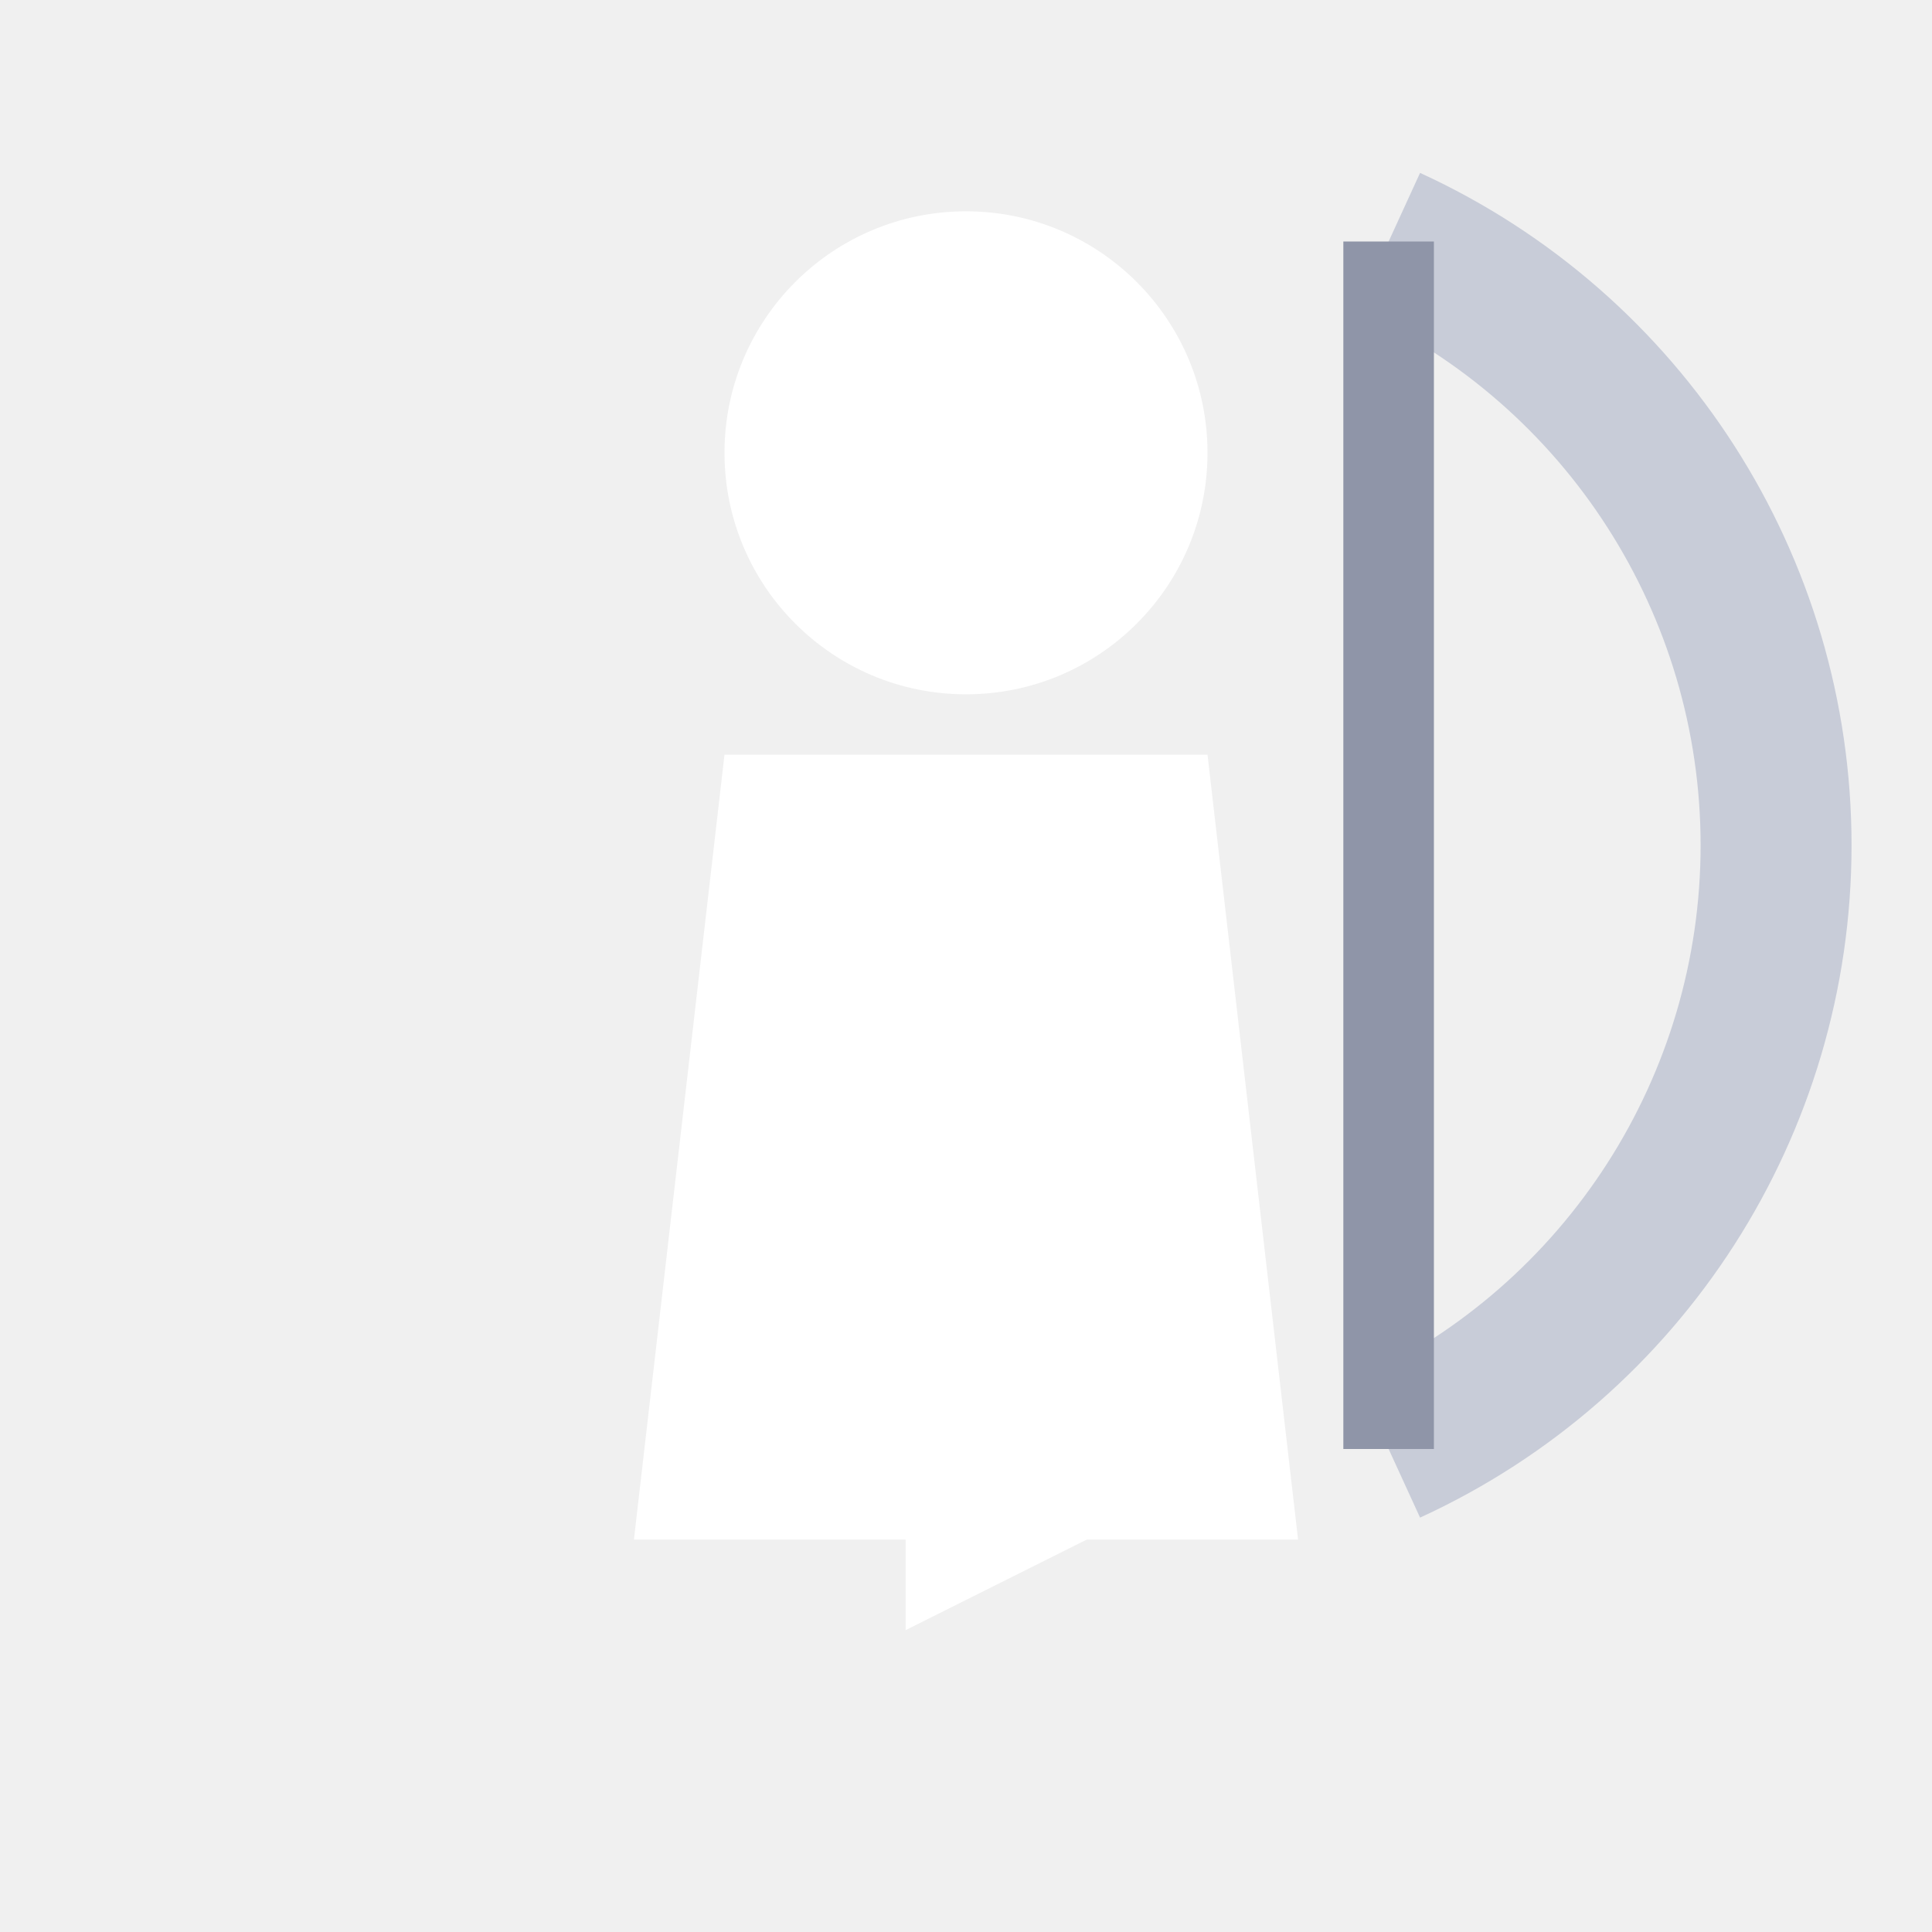
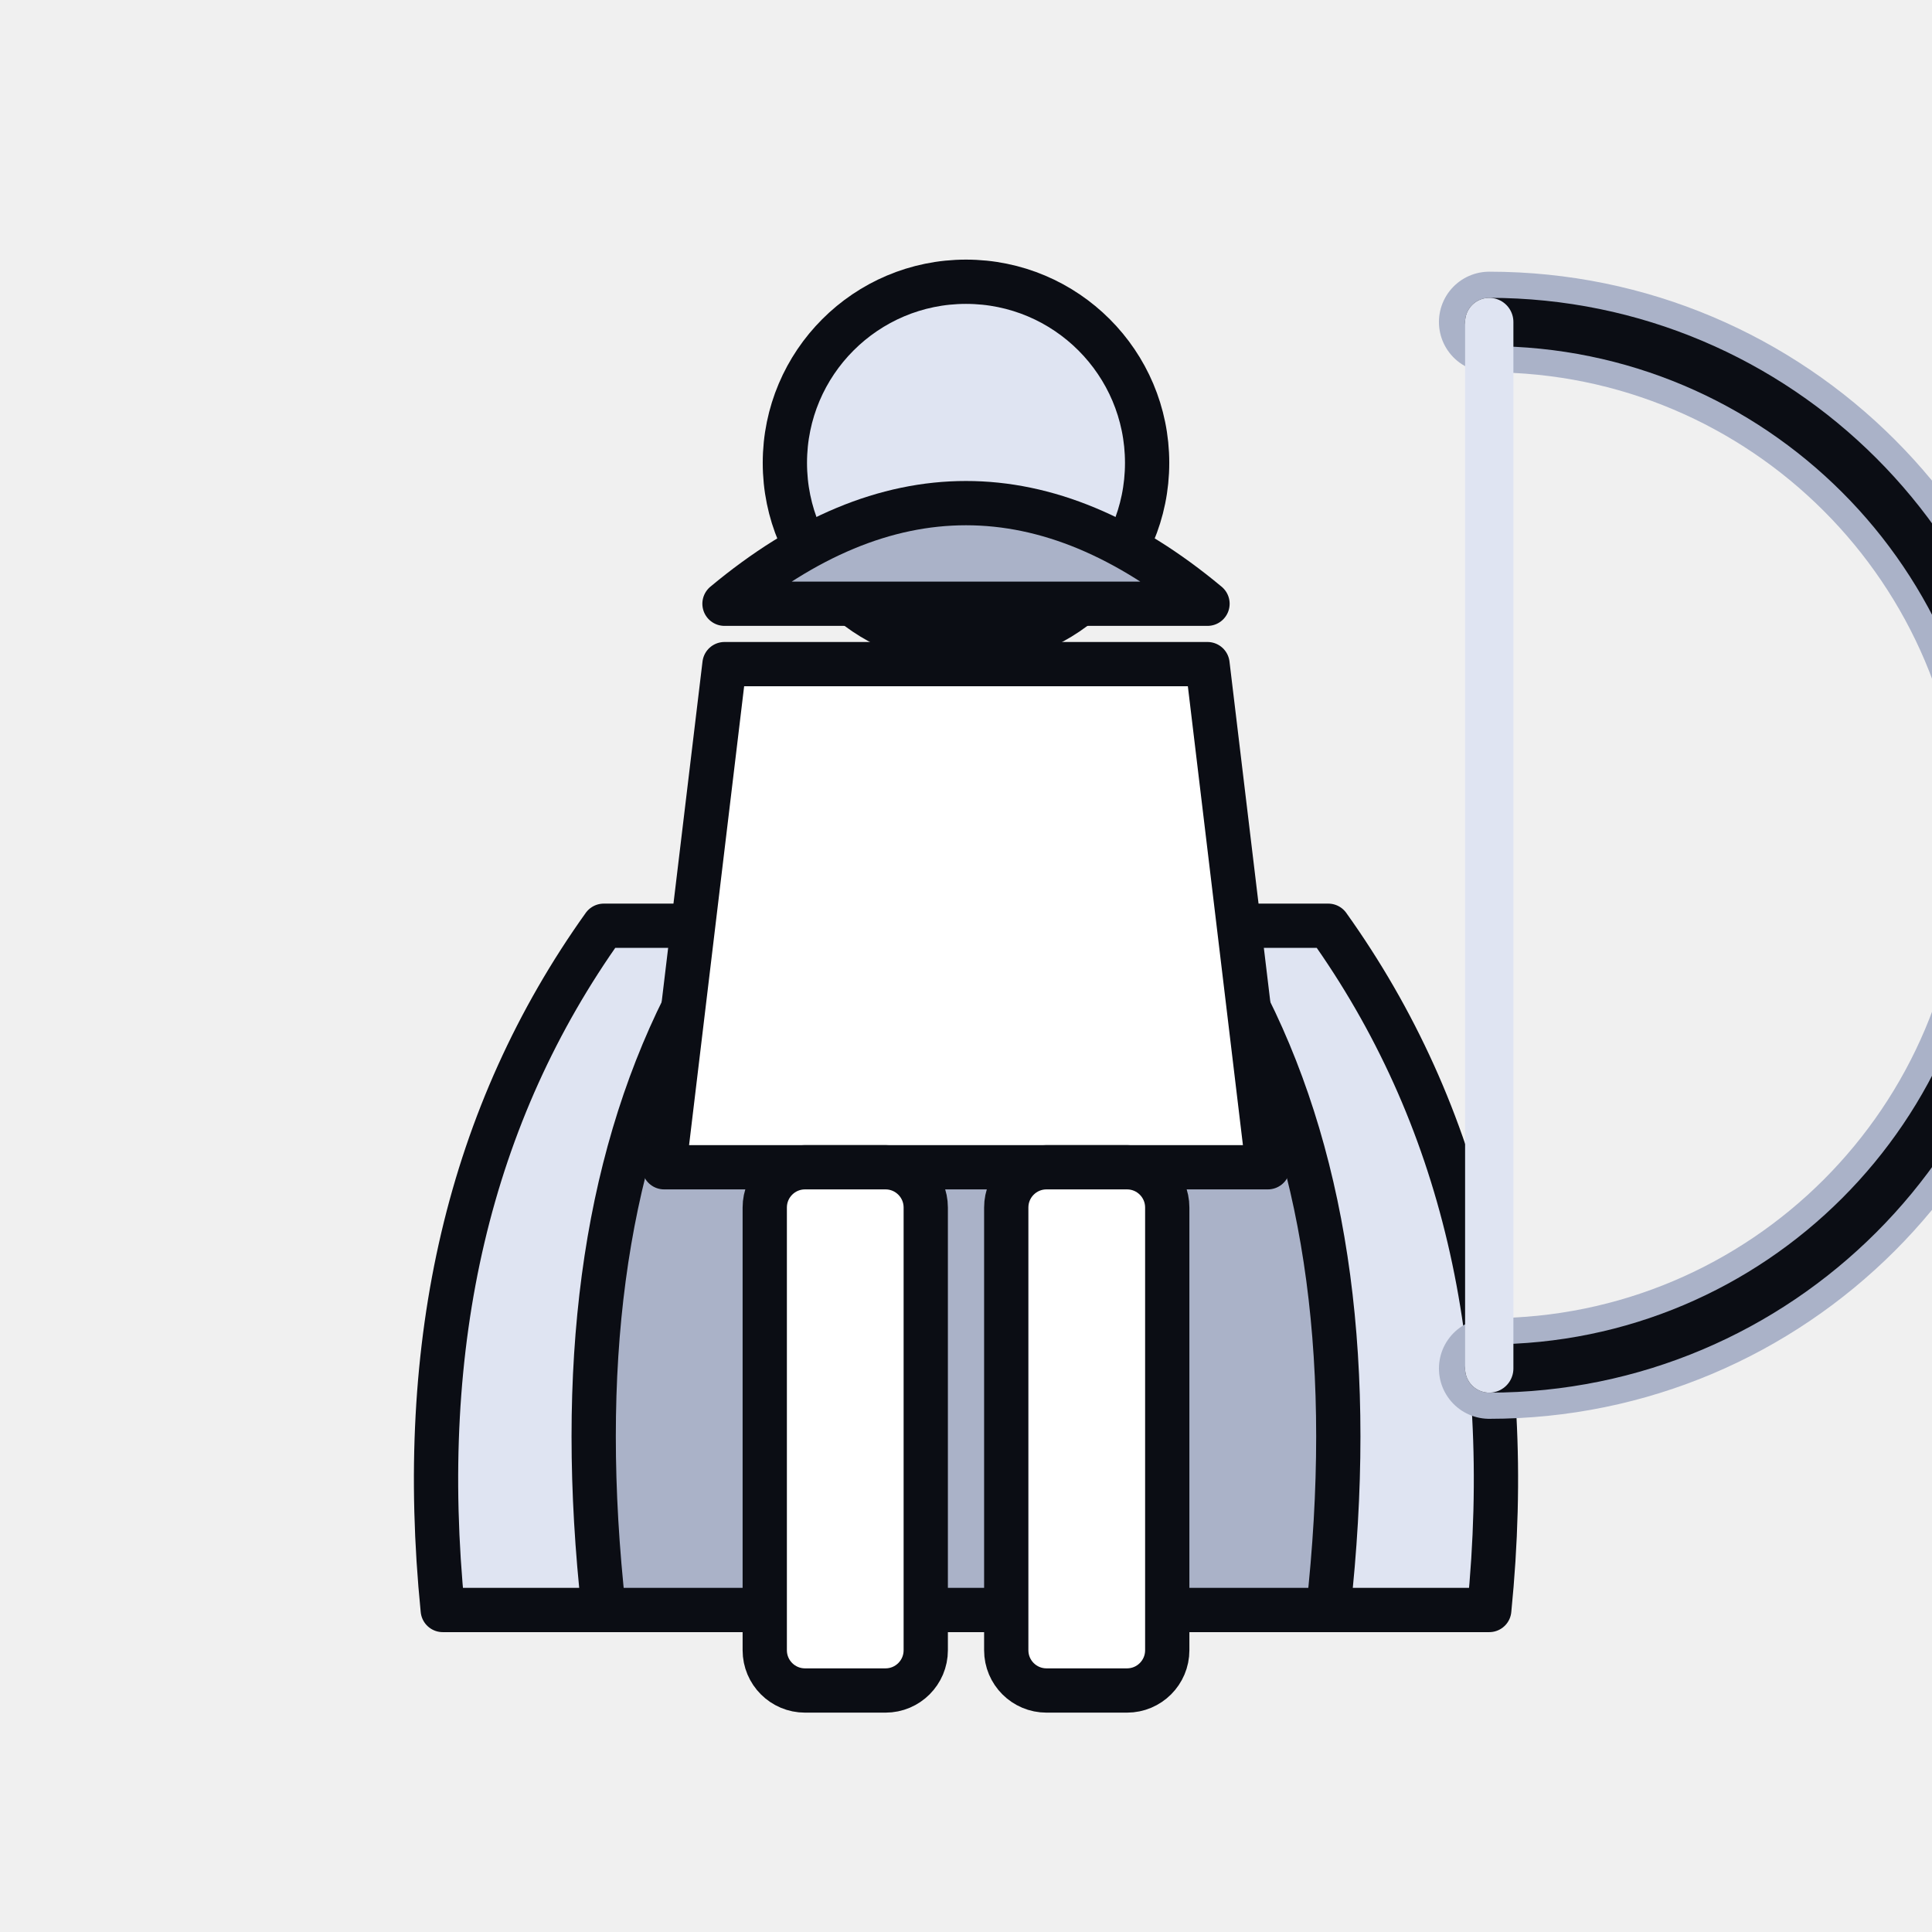
- <svg xmlns="http://www.w3.org/2000/svg" width="64" height="64" viewBox="0 0 64 64">
-   <circle cx="32" cy="15" r="8" fill="#ffffff" />
-   <path d="M24 25 h16 l3 26 h-22 z" fill="#ffffff" />
-   <path d="M46 8 a22 22 0 0 1 0 40" fill="none" stroke="#c8ccd8" stroke-width="5" />
-   <line x1="46" y1="8" x2="46" y2="48" stroke="#8f95a8" stroke-width="3" />
-   <path d="M30 46 l8 4 l-8 4 z" fill="#ffffff" />
+ <svg xmlns="http://www.w3.org/2000/svg" width="96" height="96" viewBox="0 0 96 96">
+   <g stroke="#0b0d14" stroke-width="2.2" stroke-linejoin="round" stroke-linecap="round">
+     <path d="M30 46 q-10 14 -8 34 h52 q2 -20 -8 -34 z" fill="#dfe4f2" stroke-width="2.2" />
+     <path d="M34 50 q-6 12 -4 30 h36 q2 -18 -4 -30 z" fill="#aab2c8" stroke-width="2.2" />
+     <circle cx="48" cy="23" r="9" fill="#dfe4f2" stroke-width="2.2" />
+     <path d="M36 33 h24 l3 25 h-30 z" fill="#ffffff" stroke-width="2.2" />
+     <rect x="38" y="58" width="8" height="26" rx="2" fill="#ffffff" stroke-width="2.2" />
+     <rect x="50" y="58" width="8" height="26" rx="2" fill="#ffffff" stroke-width="2.2" />
+     <path d="M36 30 q12 -10 24 0 z" fill="#aab2c8" stroke-width="2.2" />
+     <path d="M74 16 a26 26 0 0 1 0 52" fill="none" stroke="#aab2c8" stroke-width="5" />
+     <path d="M74 16 a26 26 0 0 1 0 52" fill="none" stroke="#0b0d14" stroke-width="2.4" />
+     <line x1="74" y1="16" x2="74" y2="68" stroke="#dfe4f2" stroke-width="2.4" />
+   </g>
</svg>
